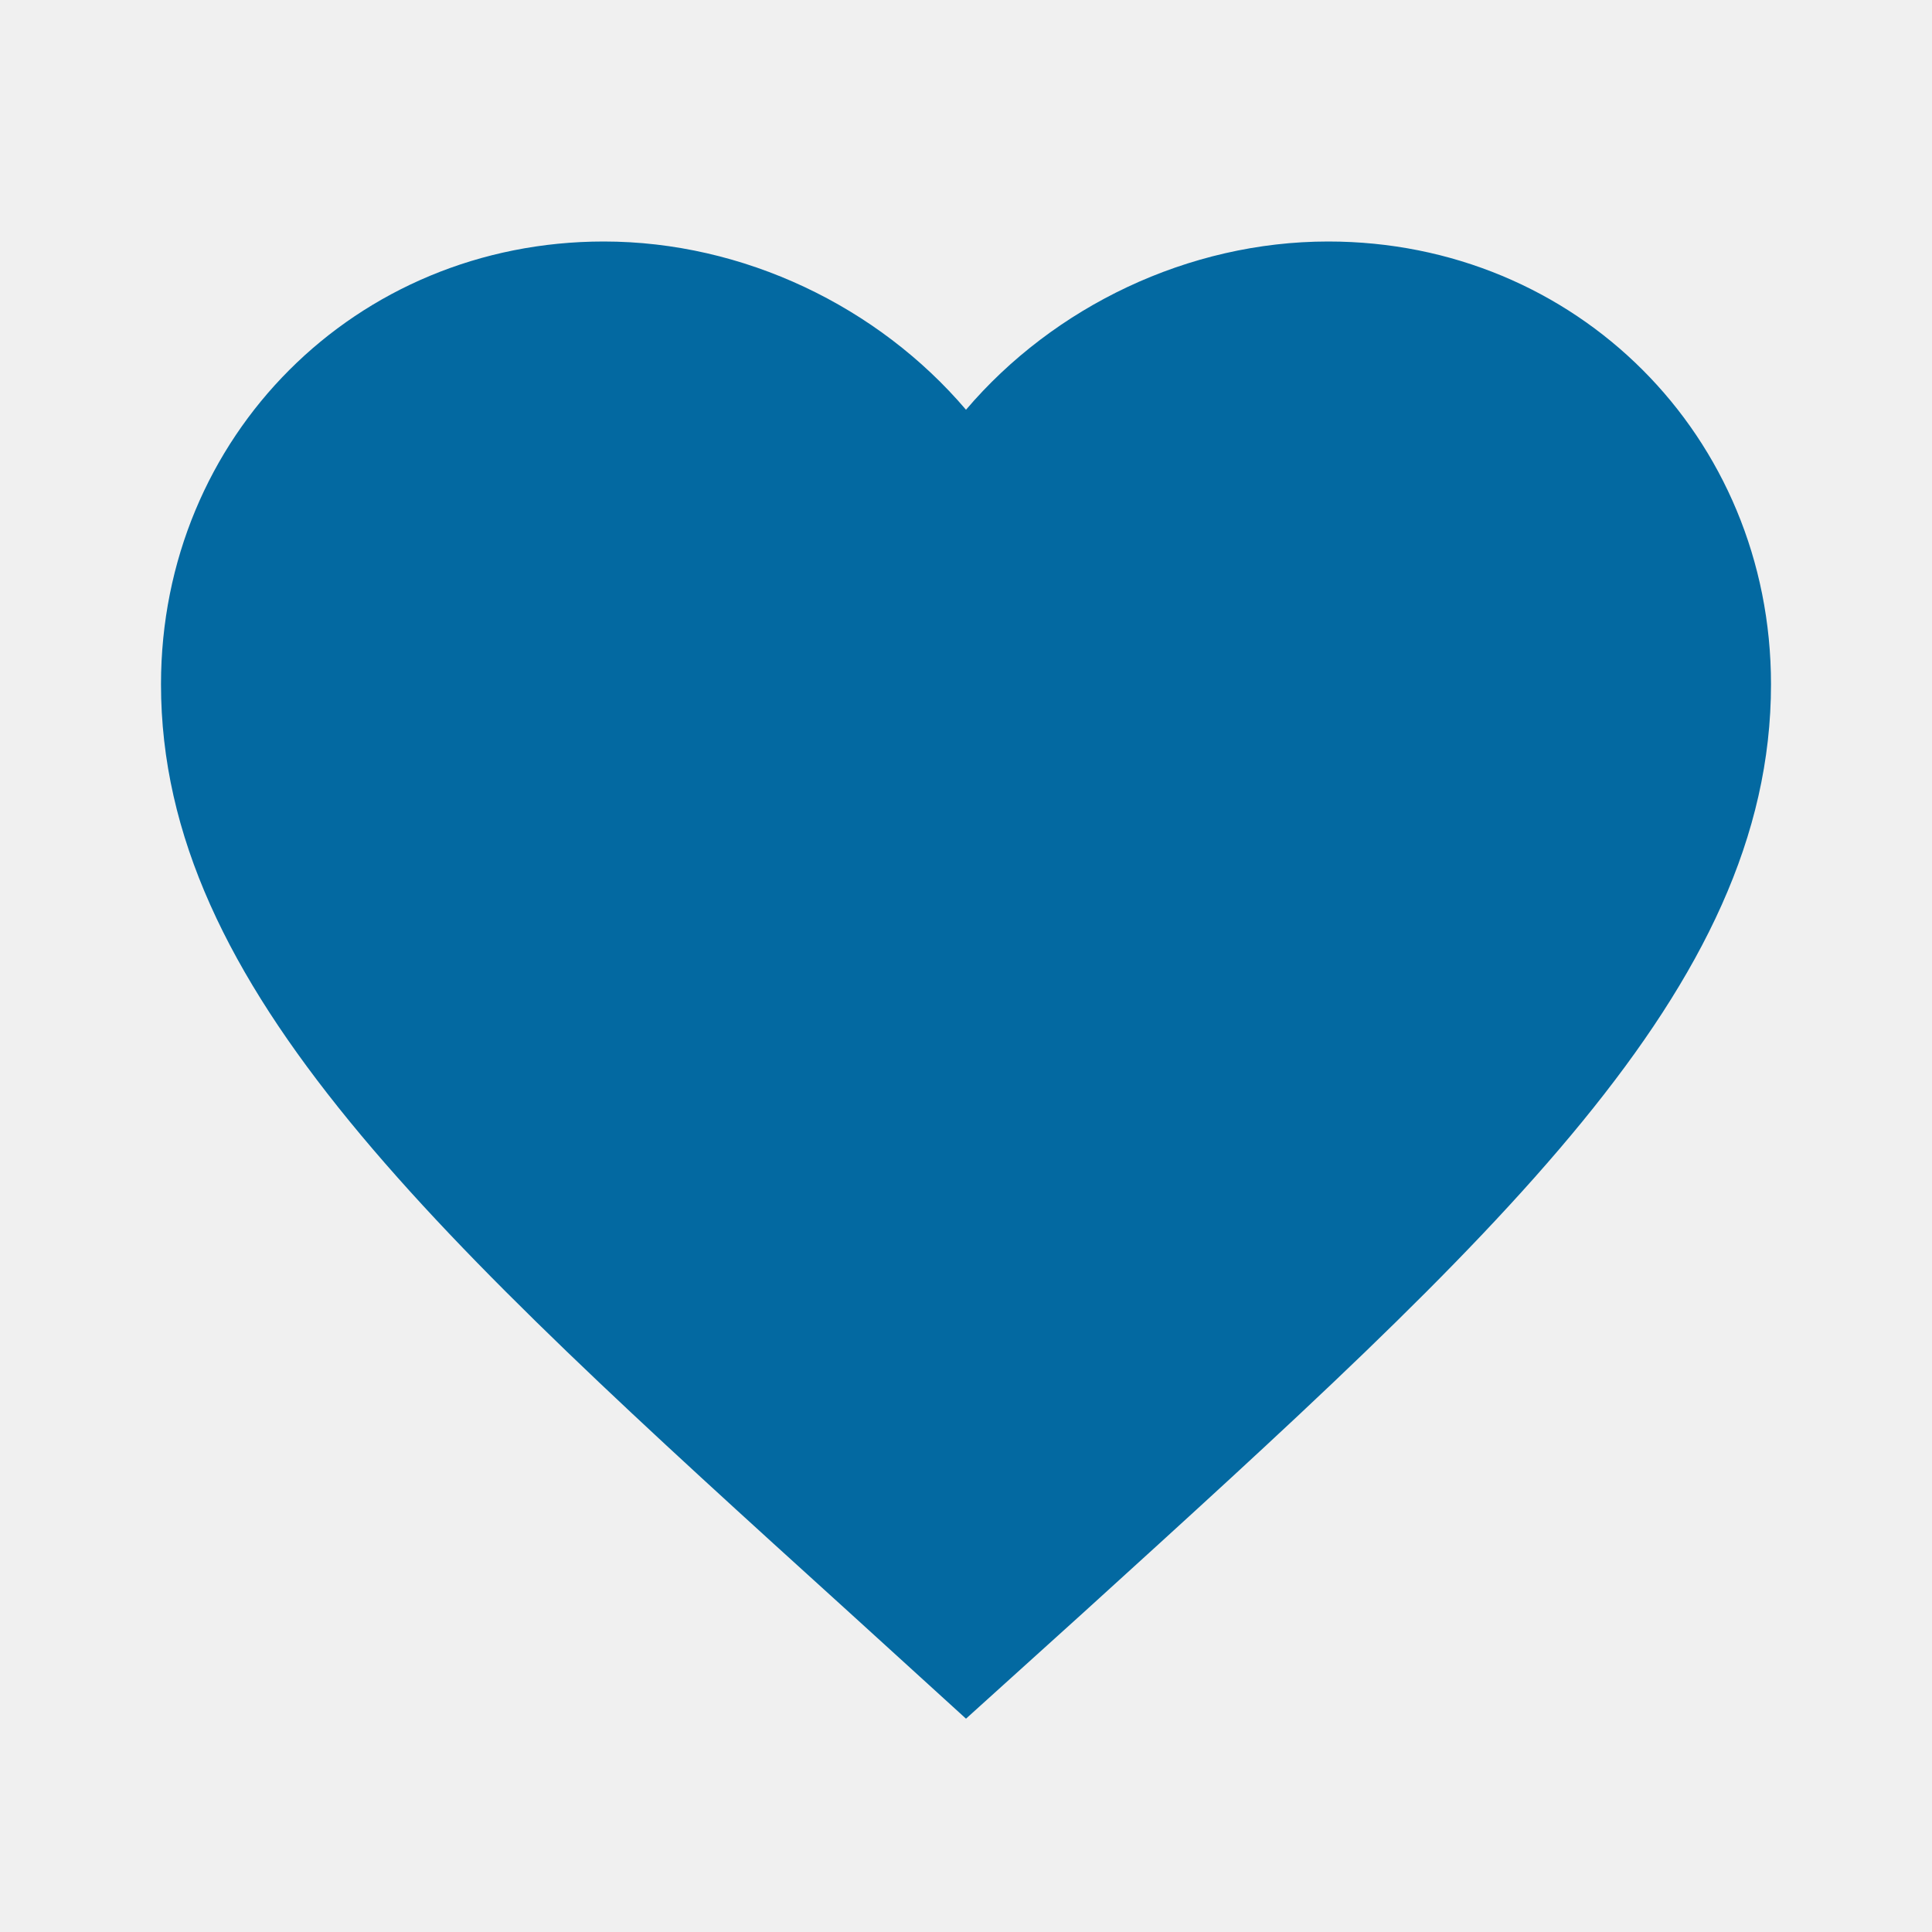
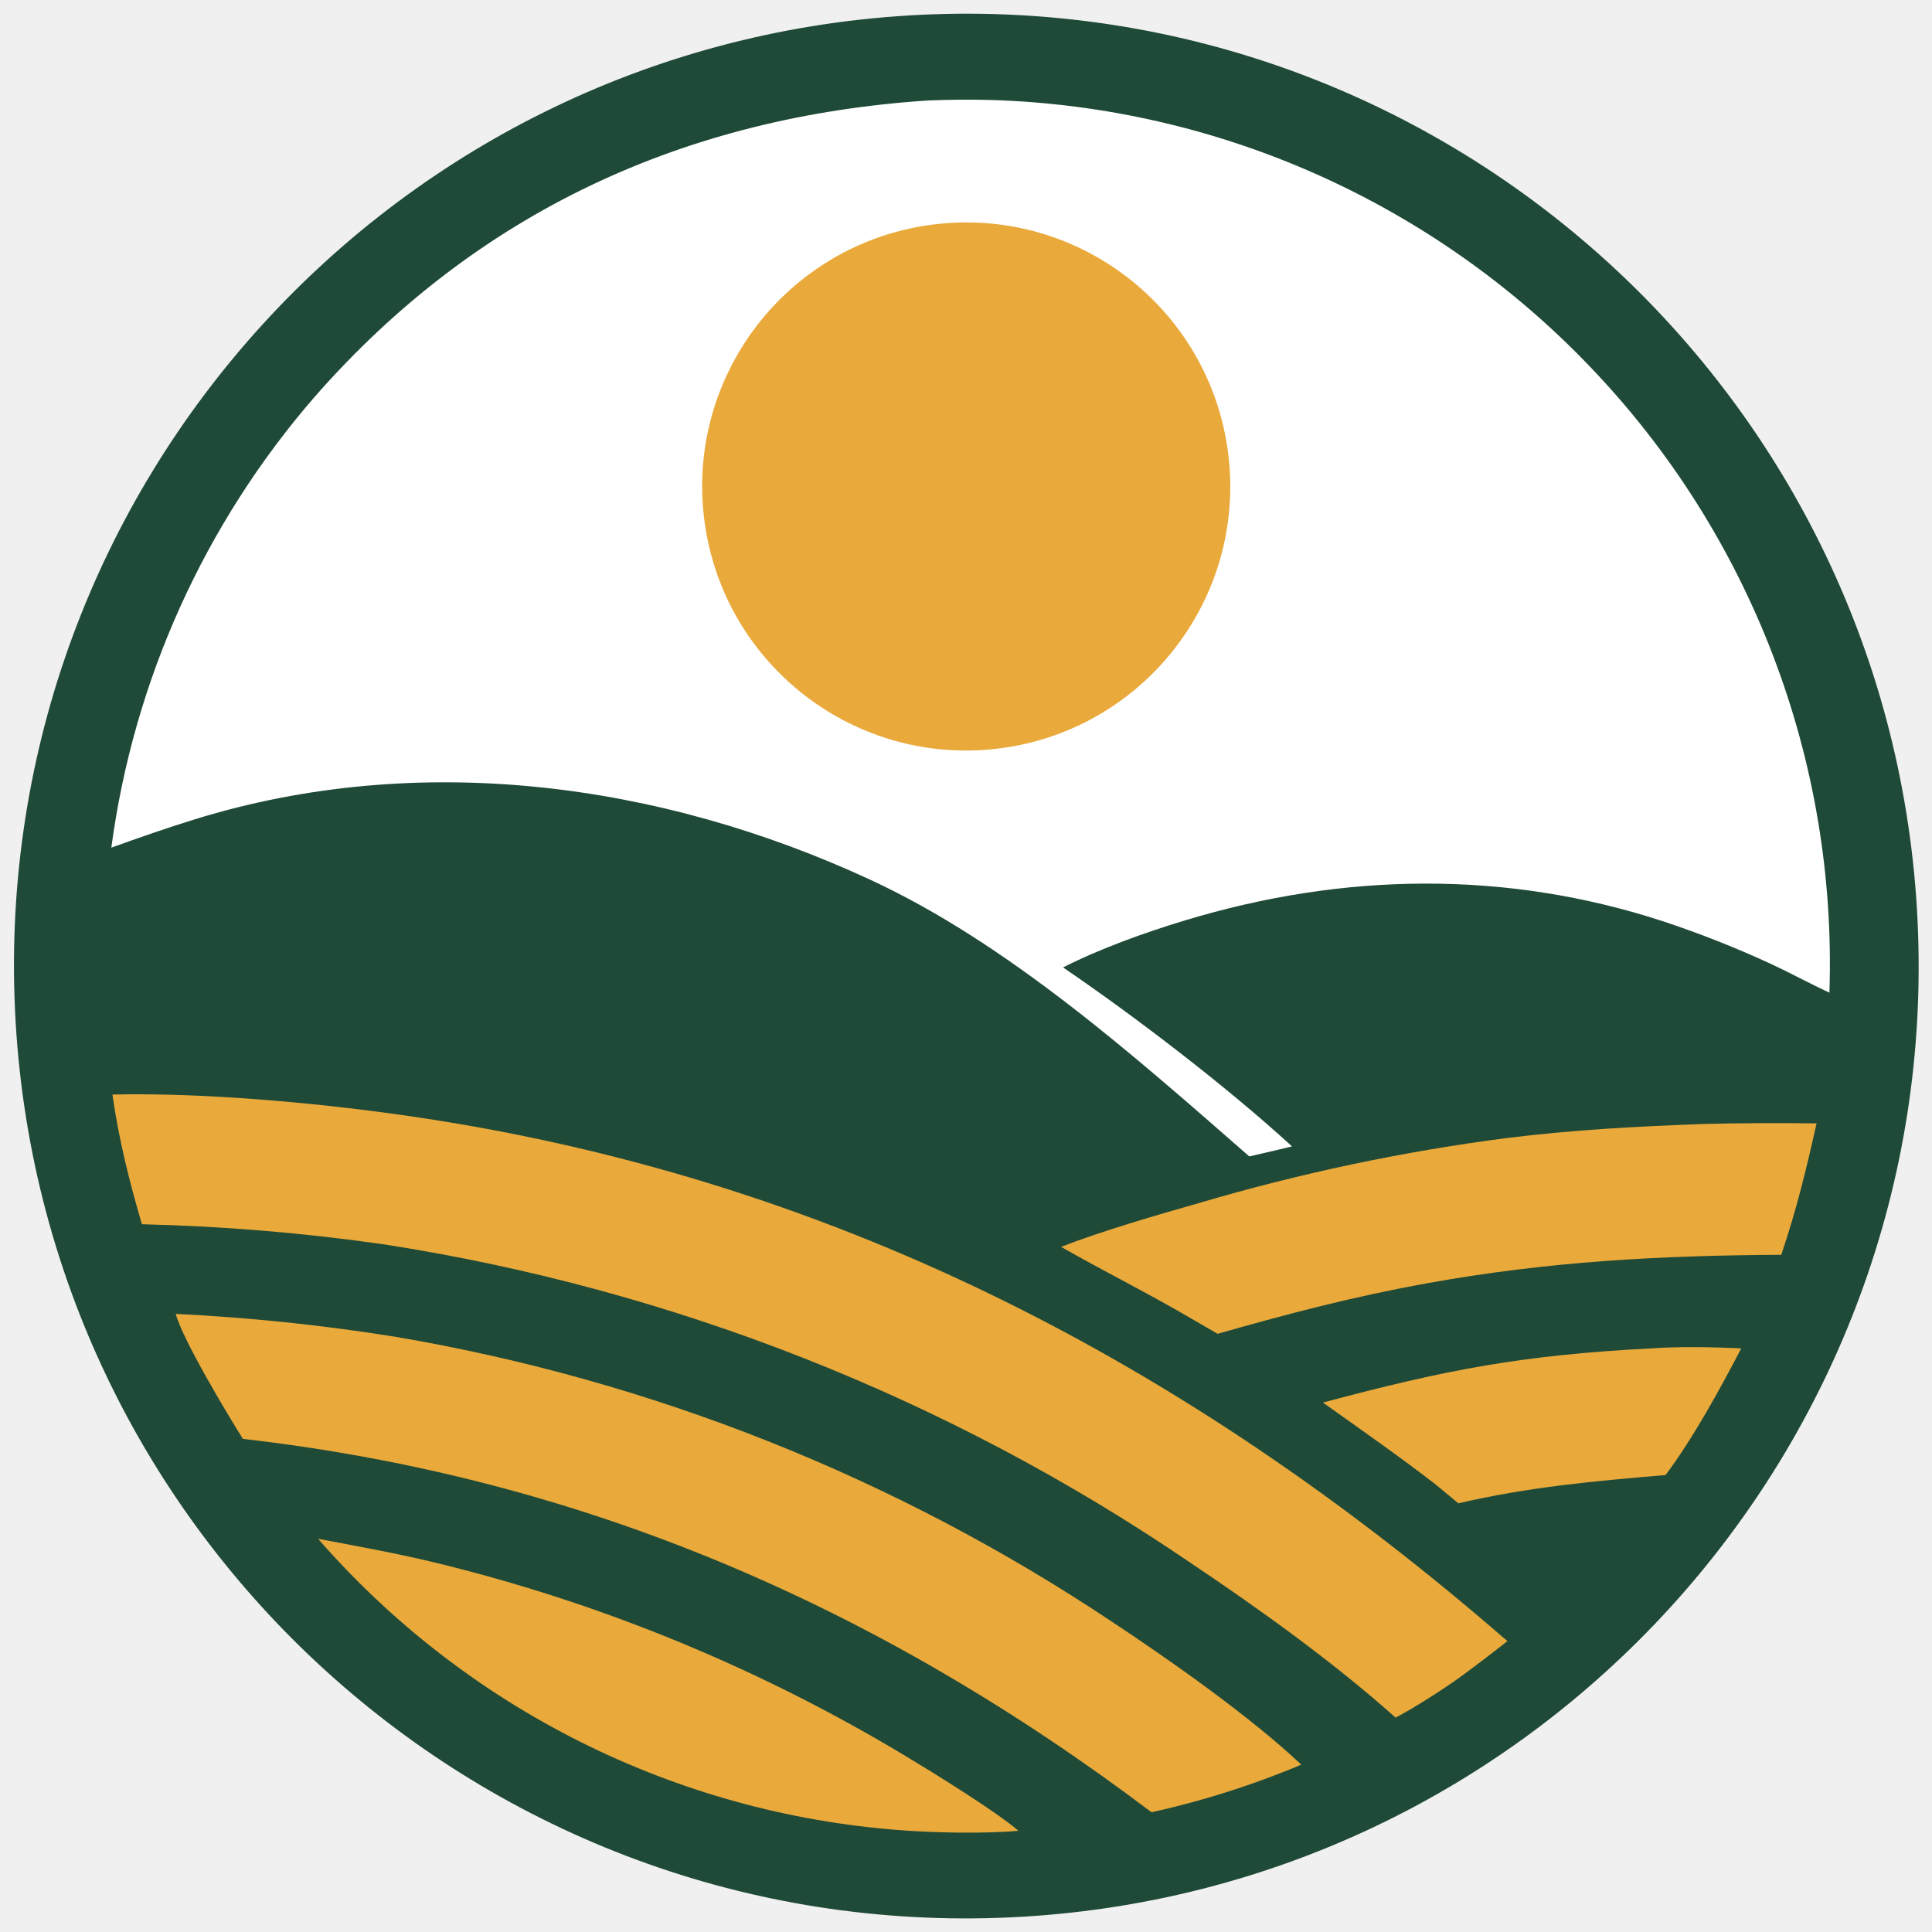
- <svg xmlns="http://www.w3.org/2000/svg" viewBox="0 0 24 24" fill="#0369a1">
-   <path d="M12 21.35l-1.45-1.32C5.4 15.36 2 12.28 2 8.5 2 5.42 4.42 3 7.5 3c1.74 0 3.41.81 4.5 2.09C13.09 3.81 14.76 3 16.5 3 19.58 3 22 5.42 22 8.5c0 3.78-3.4 6.86-8.55 11.54L12 21.35z" />
+ <svg xmlns="http://www.w3.org/2000/svg" viewBox="318 318 1412 1412">
+   <path transform="translate(0,0)" fill="#1F4A37" d="M 991.696 328.789 C 1375.74 310.815 1701.62 607.627 1719.49 991.678 C 1737.37 1375.73 1440.48 1701.53 1056.42 1719.31 C 672.504 1737.08 346.845 1440.32 328.975 1056.4 C 311.104 672.491 607.788 346.756 991.696 328.789 z" />
+   <path transform="translate(0,0)" fill="#FFFFFF" d="M 996.559 391.412 C 1011.83 390.791 1027.11 390.681 1042.39 391.082 C 1208.21 396.104 1365.4 466.109 1480.07 585.995 C 1597.67 708.667 1660.76 873.625 1655.02 1043.46 C 1641.33 1037.19 1627.24 1029.46 1613.25 1022.92 C 1587.34 1010.91 1560.76 1000.38 1533.64 991.397 C 1418.41 953.712 1299.69 955.659 1183.96 990.693 C 1155.03 999.451 1121.9 1011.33 1094.93 1025.03 C 1148.63 1061.68 1214.17 1111.87 1262.27 1155.83 L 1253.77 1157.9 L 1231.05 1163.17 C 1147.12 1089.82 1054.86 1007.63 953.906 960.885 C 800.225 889.721 624.112 866.294 460.7 916.693 C 439.92 923.103 419.849 930.14 399.365 937.5 C 415.668 815.463 467.367 700.876 548.076 607.898 C 666.547 472.813 818.681 403.097 996.559 391.412 z" />
+   <path transform="translate(0,0)" fill="#E9A93B" d="M 1004.29 481.605 C 1110.19 470.64 1204.96 547.522 1216.07 653.409 C 1227.18 759.297 1150.43 854.174 1044.56 865.428 C 938.481 876.703 843.38 799.77 832.25 693.678 C 821.119 587.585 898.182 492.59 1004.29 481.605 z" />
+   <path transform="translate(0,0)" fill="#E9A93B" d="M 400.175 1117.93 C 465.627 1116.49 546.532 1123.7 611.103 1132.82 C 922.699 1176.82 1184.5 1312.99 1419.68 1517.41 C 1408.77 1526.04 1397.69 1534.48 1386.48 1542.72 C 1373.83 1552 1351.64 1566.21 1337.98 1573.32 C 1292.44 1532.65 1238.12 1493.71 1187.37 1459.72 C 1010.92 1339.6 809.937 1260.28 599.013 1227.51 C 540.26 1219.07 481.056 1214.14 421.716 1212.74 C 412.494 1181.31 404.728 1150.38 400.175 1117.93 z" />
+   <path transform="translate(0,0)" fill="#E9A93B" d="M 446.439 1278.25 C 500.097 1280.87 553.571 1286.44 606.619 1294.93 C 794.058 1326.71 972.671 1397.72 1130.76 1503.31 C 1172.82 1531.06 1232.78 1573.31 1269.02 1607.68 C 1261.4 1611.05 1252.56 1614.28 1244.74 1617.34 C 1216.97 1627.68 1188.52 1636.09 1159.6 1642.49 C 960.745 1492.38 744.477 1398.07 495.51 1369.61 C 484.601 1352.21 451.439 1297.11 446.439 1278.25 z" />
+   <path transform="translate(0,0)" fill="#E9A93B" d="M 1562.58 1139.45 C 1590.26 1138.79 1617.95 1138.64 1645.64 1139.01 C 1637.85 1173.85 1631.23 1201.13 1619.85 1235.07 C 1531.27 1235.56 1449.48 1239.9 1361.55 1255.78 C 1307.03 1265.63 1260.91 1277.75 1207.89 1292.81 L 1190.56 1282.79 C 1158.34 1263.75 1125.55 1247.6 1093.55 1229.3 C 1121.8 1218.08 1165.51 1205.41 1194.92 1197.05 C 1268.36 1175.39 1343.39 1159.56 1419.32 1149.71 C 1468.45 1143.65 1513.39 1141.32 1562.58 1139.45 z" />
+   <path transform="translate(0,0)" fill="#E9A93B" d="M 550.477 1442.63 C 578.829 1447.99 608.235 1453.28 636.178 1460.06 C 757.813 1489.62 874.218 1537.59 981.36 1602.31 C 999.594 1613.27 1046.44 1642.18 1062.32 1656.03 C 1037.4 1658.28 1000.78 1657.51 975.863 1655.57 C 811.589 1643.27 658.767 1566.77 550.477 1442.63 z" />
+   <path transform="translate(0,0)" fill="#E9A93B" d="M 1525.33 1303.43 C 1543.89 1302.03 1571.96 1302.5 1590.58 1303.47 C 1575.14 1333.13 1555.38 1369.15 1535.3 1396.03 C 1483.08 1400.44 1435.18 1404.76 1383.85 1416.7 C 1378.38 1412.11 1372.88 1407.56 1367.36 1403.04 C 1340.84 1382.47 1312.27 1362.59 1284.84 1343.06 C 1375.36 1318.87 1430.59 1308.32 1525.33 1303.43 z" />
</svg>
